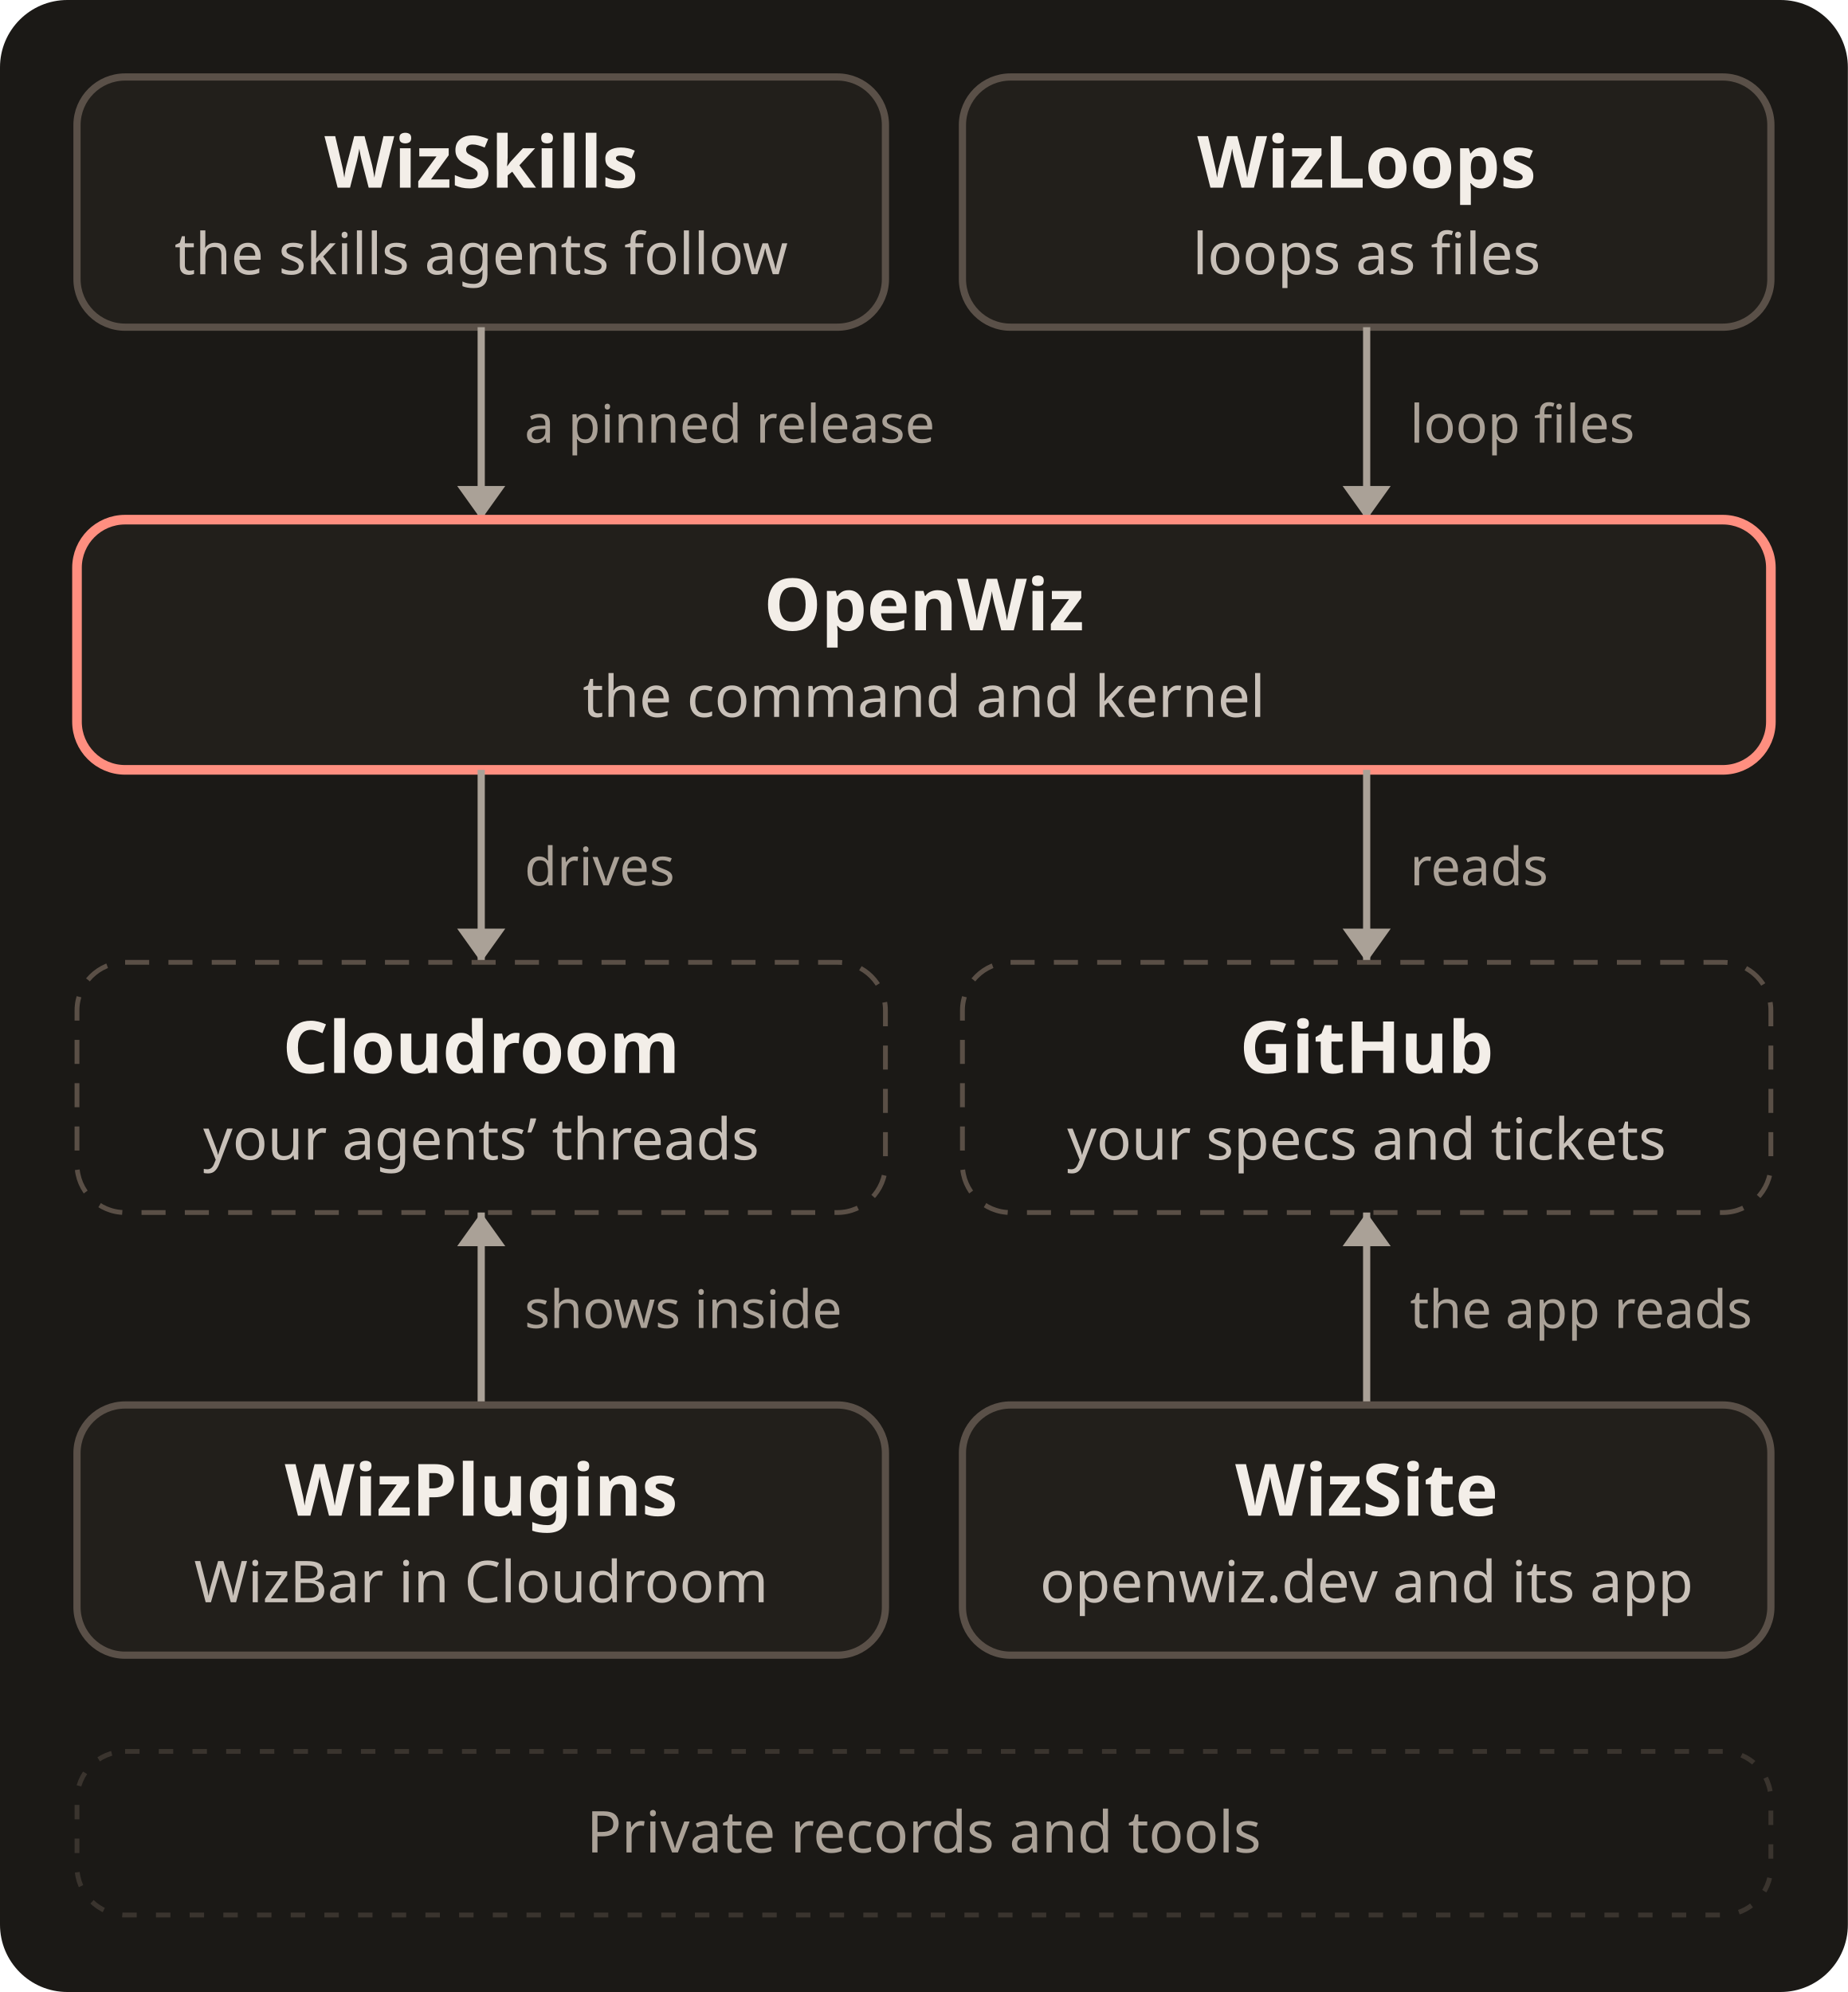
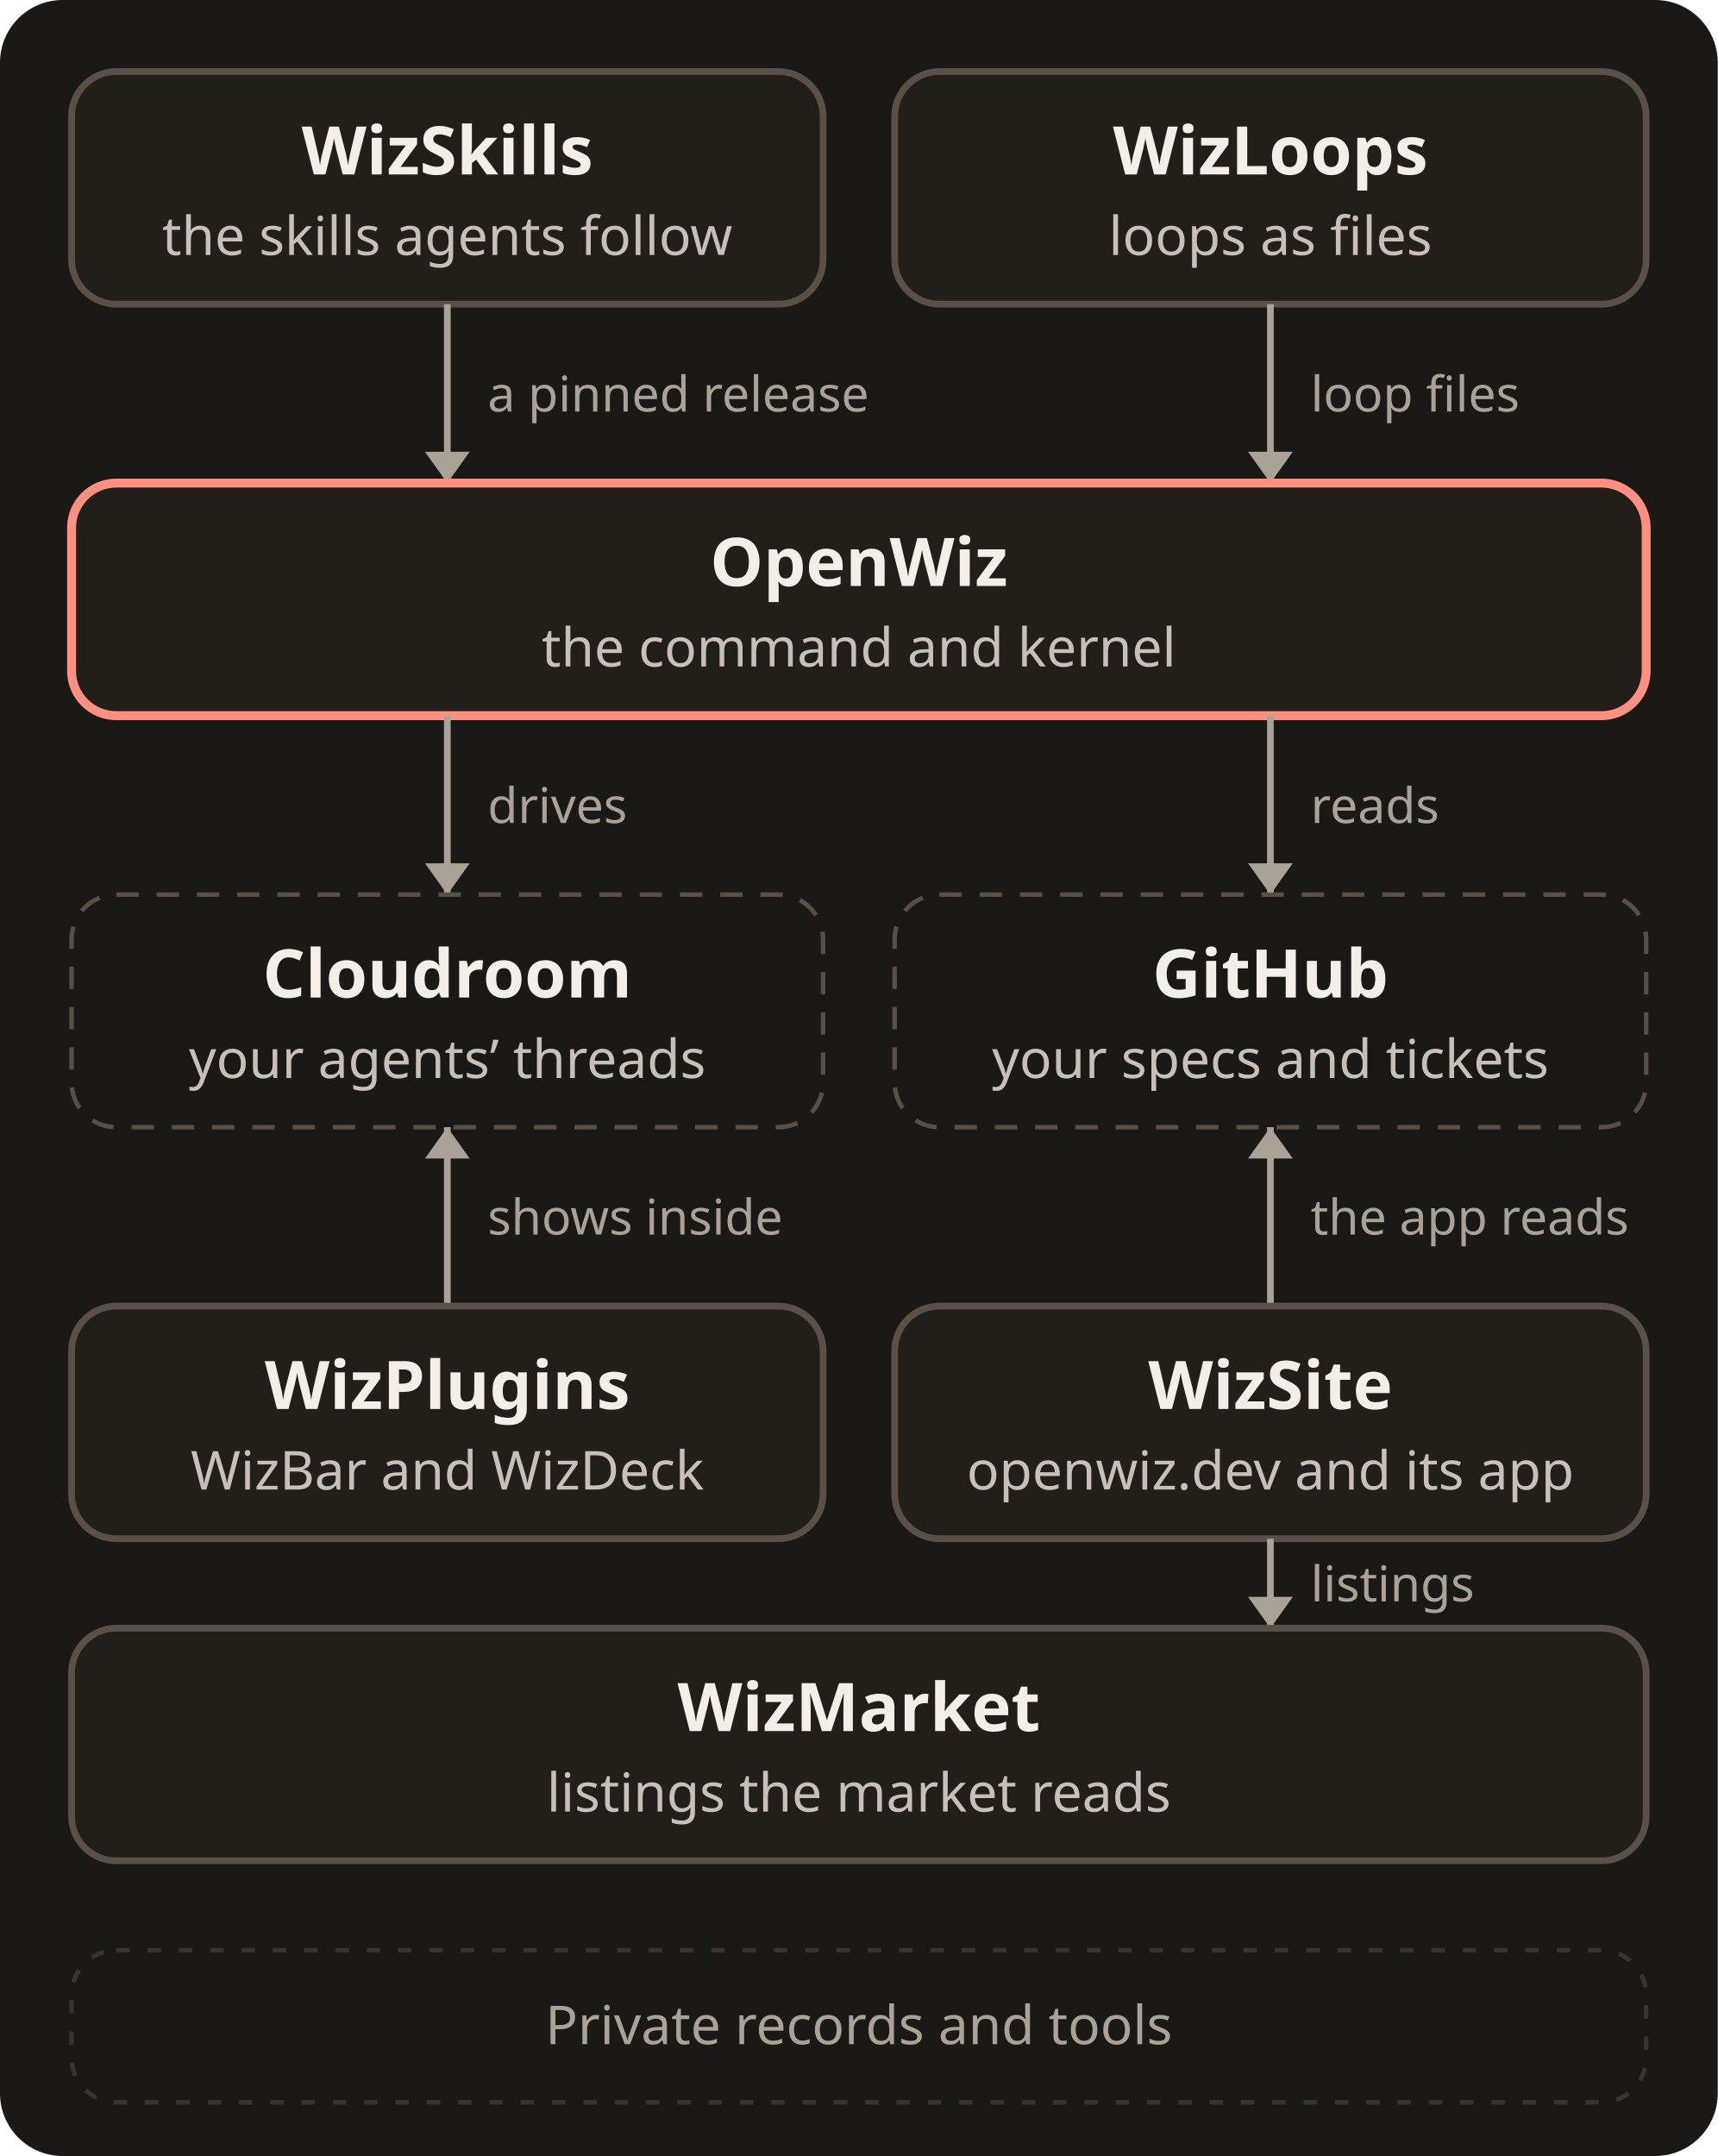
- <svg xmlns="http://www.w3.org/2000/svg" role="img" aria-label="How the repositories fit together. WizSkills gives OpenWiz a pinned release of the skills agents follow, and WizLoops gives it loop files. OpenWiz, the command and kernel, drives your agents’ threads in Cloudroom and reads your specs and tickets on GitHub. WizPlugins shows WizBar inside Cloudroom, and WizSite’s app at openwiz.dev reads GitHub. Private records and tools sit apart." viewBox="-12 -12 384 414" width="384" height="414">
+ <svg xmlns="http://www.w3.org/2000/svg" role="img" aria-label="How the repositories fit together. WizSkills gives OpenWiz a pinned release of the skills agents follow, and WizLoops gives it loop files. OpenWiz, the command and kernel, drives your agents’ threads in Cloudroom and reads your specs and tickets on GitHub. WizPlugins shows WizBar and WizDeck inside Cloudroom, and WizSite’s app at openwiz.dev reads GitHub. WizMarket holds the listings the market page reads. Private records and tools sit apart." viewBox="-12 -12 384 482" width="384" height="482">
  <style>
.bg{fill:#1b1916}.box{fill:#221f1b;stroke:#5a5048;stroke-width:1.5}.core{stroke:#ff8f80;stroke-width:2}
.host{fill:none;stroke:#5a4f46;stroke-dasharray:5 4}.private{fill:none;stroke:#3a342e;stroke-dasharray:3 4}
text{font-family:Geist,system-ui,sans-serif}.name{fill:#f3eee8;font-size:15px;font-weight:650}.sub{fill:#c8c0b8;font-size:12px}
.edge{stroke:#aaa197;stroke-width:1.5;fill:none}.head{fill:#aaa197}.label{fill:#aaa197;font-size:11px}.quiet{fill:#aaa197;font-size:12px}
</style>
-   <rect class="bg" x="-12" y="-12" width="384" height="414" rx="14" />
+   <rect class="bg" x="-12" y="-12" width="384" height="482" rx="14" />
  <rect class="box" x="4" y="4" width="168" height="52" rx="10" />
  <text class="name" x="88" y="27" text-anchor="middle">WizSkills</text>
  <text class="sub" x="88" y="45" text-anchor="middle">the skills agents follow</text>
  <rect class="box" x="188" y="4" width="168" height="52" rx="10" />
  <text class="name" x="272" y="27" text-anchor="middle">WizLoops</text>
  <text class="sub" x="272" y="45" text-anchor="middle">loops as files</text>
  <path class="edge" d="M88 56V96" />
  <path class="head" d="M83 89L88 96L93 89Z" />
  <text class="label" x="97" y="80">a pinned release</text>
  <path class="edge" d="M272 56V96" />
  <path class="head" d="M267 89L272 96L277 89Z" />
  <text class="label" x="281" y="80">loop files</text>
  <rect class="box core" x="4" y="96" width="352" height="52" rx="10" />
  <text class="name" x="180" y="119" text-anchor="middle">OpenWiz</text>
  <text class="sub" x="180" y="137" text-anchor="middle">the command and kernel</text>
  <path class="edge" d="M88 148V188" />
  <path class="head" d="M83 181L88 188L93 181Z" />
  <text class="label" x="97" y="172">drives</text>
  <path class="edge" d="M272 148V188" />
  <path class="head" d="M267 181L272 188L277 181Z" />
  <text class="label" x="281" y="172">reads</text>
  <rect class="host" x="4" y="188" width="168" height="52" rx="10" />
  <text class="name" x="88" y="211" text-anchor="middle">Cloudroom</text>
  <text class="sub" x="88" y="229" text-anchor="middle">your agents’ threads</text>
  <rect class="host" x="188" y="188" width="168" height="52" rx="10" />
  <text class="name" x="272" y="211" text-anchor="middle">GitHub</text>
  <text class="sub" x="272" y="229" text-anchor="middle">your specs and tickets</text>
  <path class="edge" d="M88 240V280" />
  <path class="head" d="M83 247L88 240L93 247Z" />
  <text class="label" x="97" y="264">shows inside</text>
  <path class="edge" d="M272 240V280" />
  <path class="head" d="M267 247L272 240L277 247Z" />
  <text class="label" x="281" y="264">the app reads</text>
  <rect class="box" x="4" y="280" width="168" height="52" rx="10" />
  <text class="name" x="88" y="303" text-anchor="middle">WizPlugins</text>
-   <text class="sub" x="88" y="321" text-anchor="middle">WizBar in Cloudroom</text>
+   <text class="sub" x="88" y="321" text-anchor="middle">WizBar and WizDeck</text>
  <rect class="box" x="188" y="280" width="168" height="52" rx="10" />
  <text class="name" x="272" y="303" text-anchor="middle">WizSite</text>
  <text class="sub" x="272" y="321" text-anchor="middle">openwiz.dev and its app</text>
-   <rect class="private" x="4" y="352" width="352" height="34" rx="10" />
-   <text class="quiet" x="180" y="373" text-anchor="middle">Private records and tools</text>
+   <path class="edge" d="M272 332V352" />
+   <path class="head" d="M267 345L272 352L277 345Z" />
+   <text class="label" x="281" y="346">listings</text>
+   <rect class="box" x="4" y="352" width="352" height="52" rx="10" />
+   <text class="name" x="180" y="375" text-anchor="middle">WizMarket</text>
+   <text class="sub" x="180" y="393" text-anchor="middle">listings the market reads</text>
+   <rect class="private" x="4" y="424" width="352" height="34" rx="10" />
+   <text class="quiet" x="180" y="445" text-anchor="middle">Private records and tools</text>
</svg>
